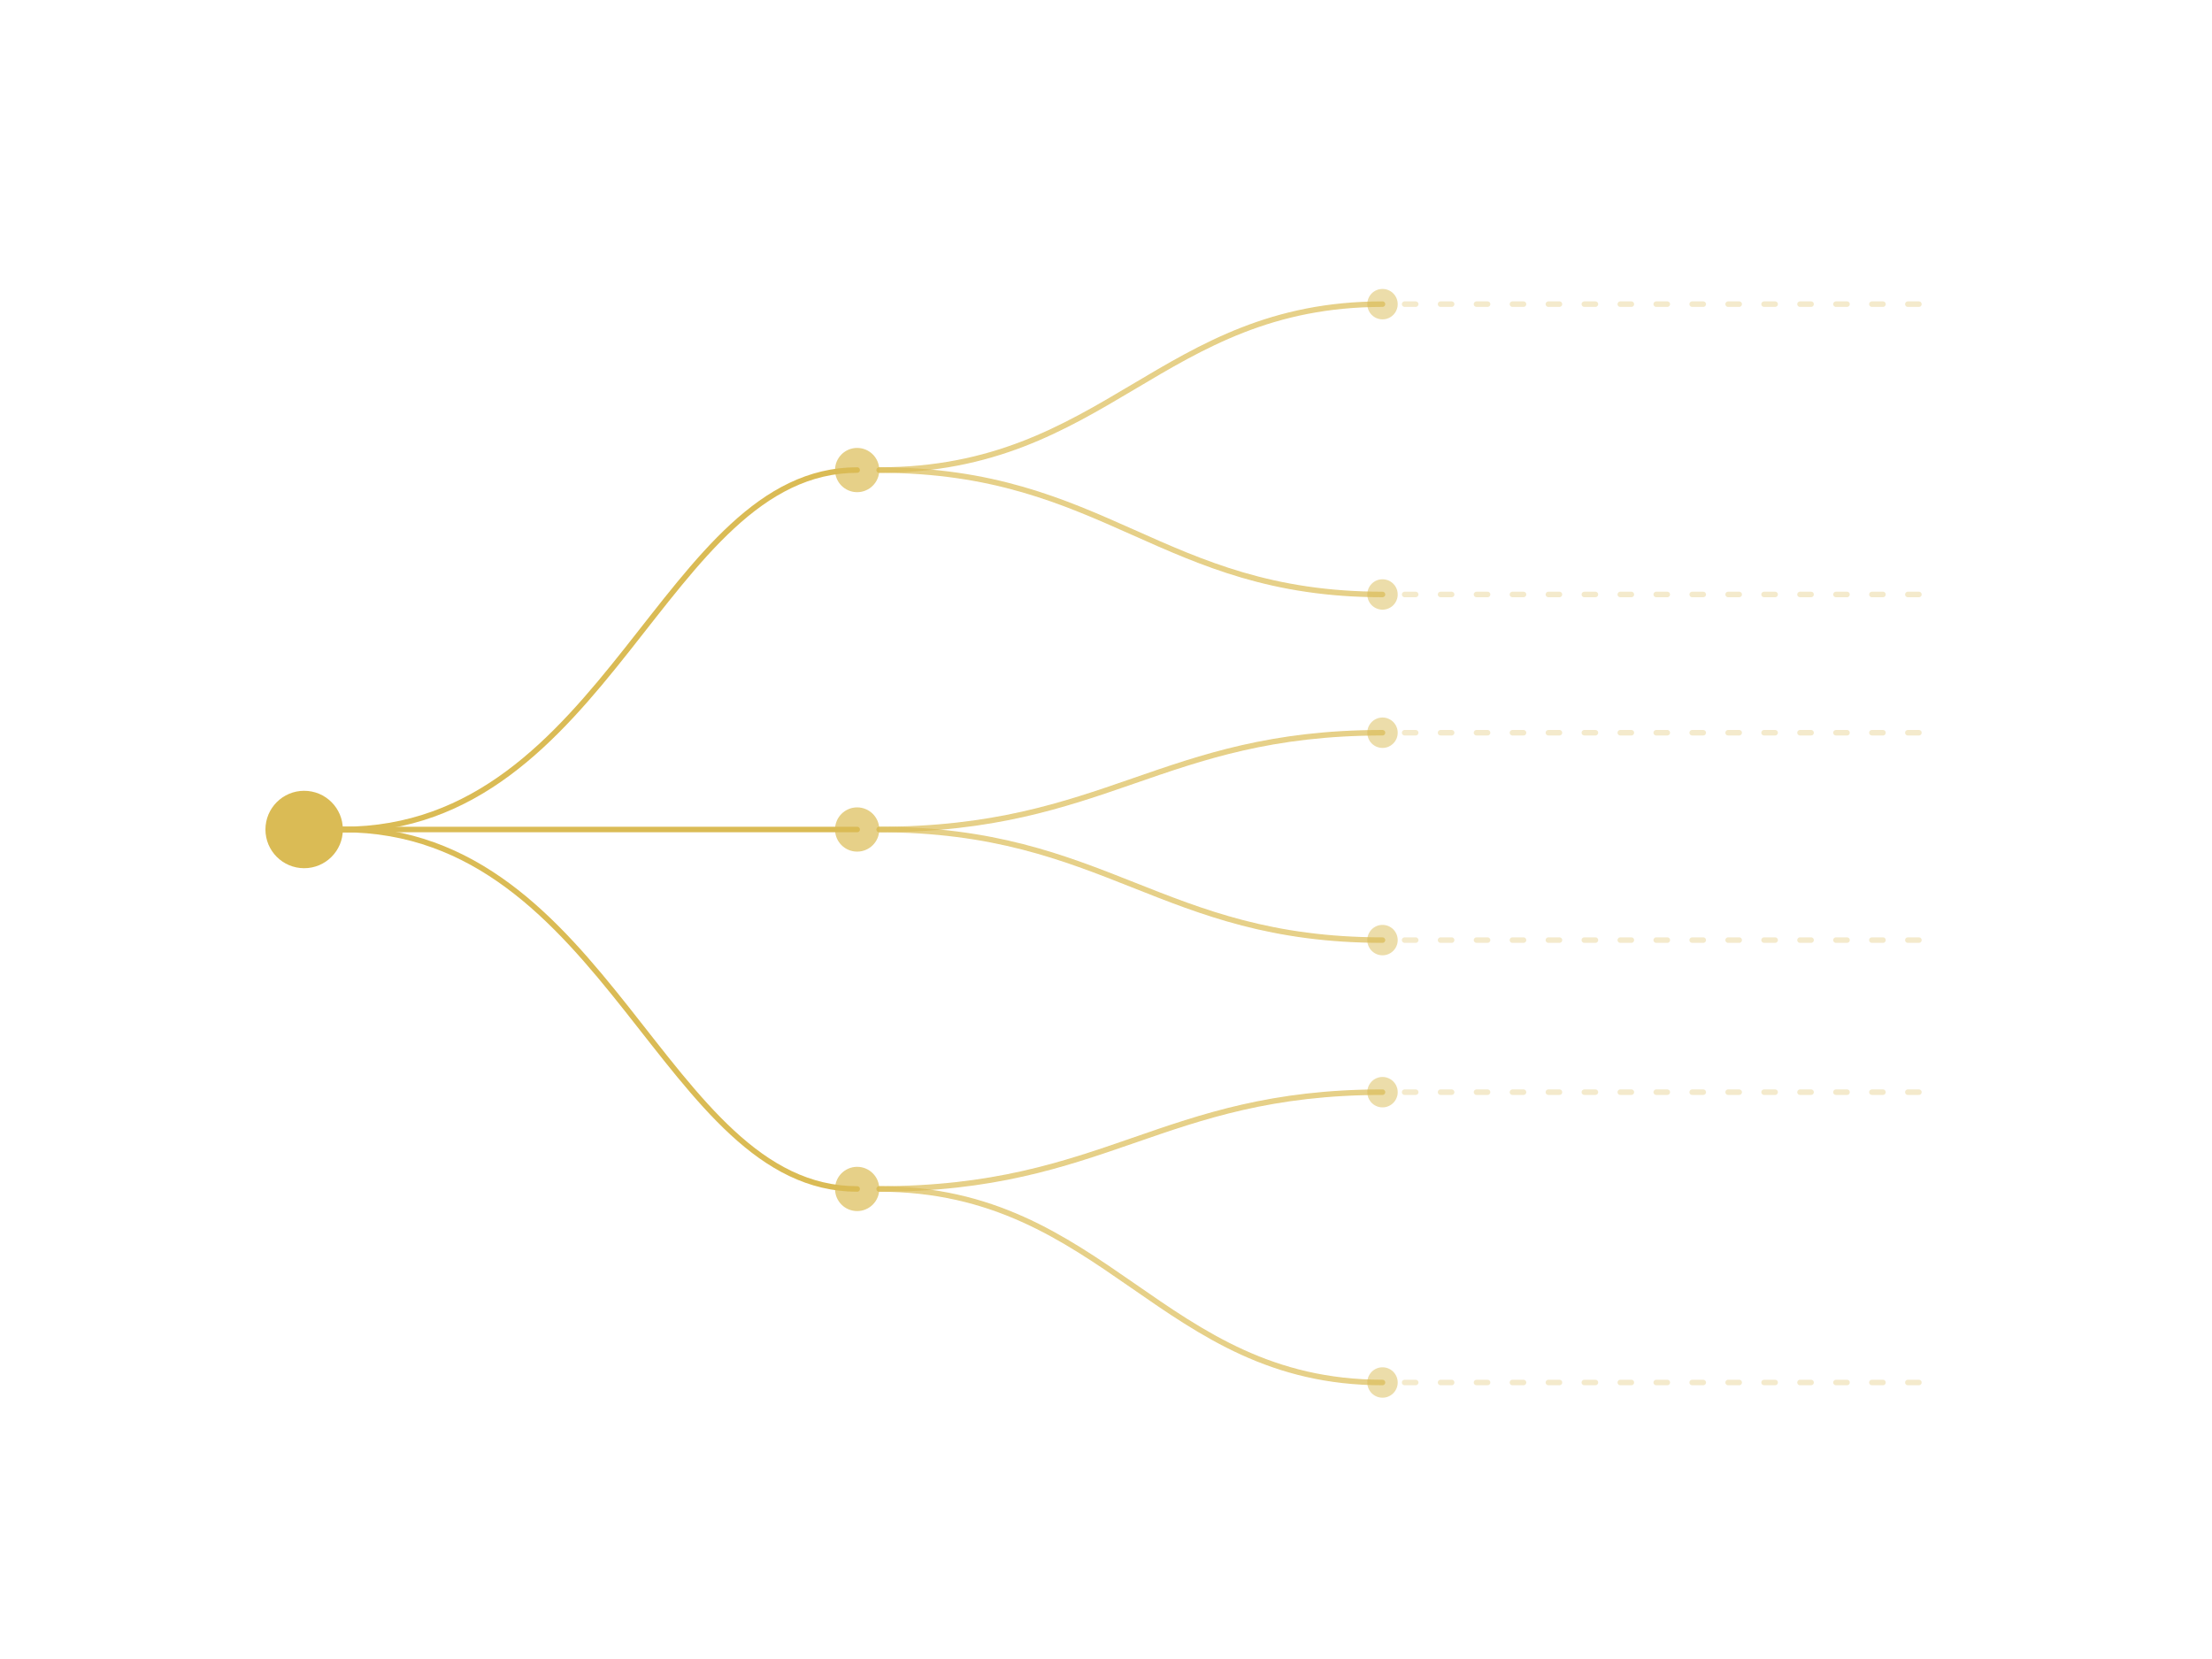
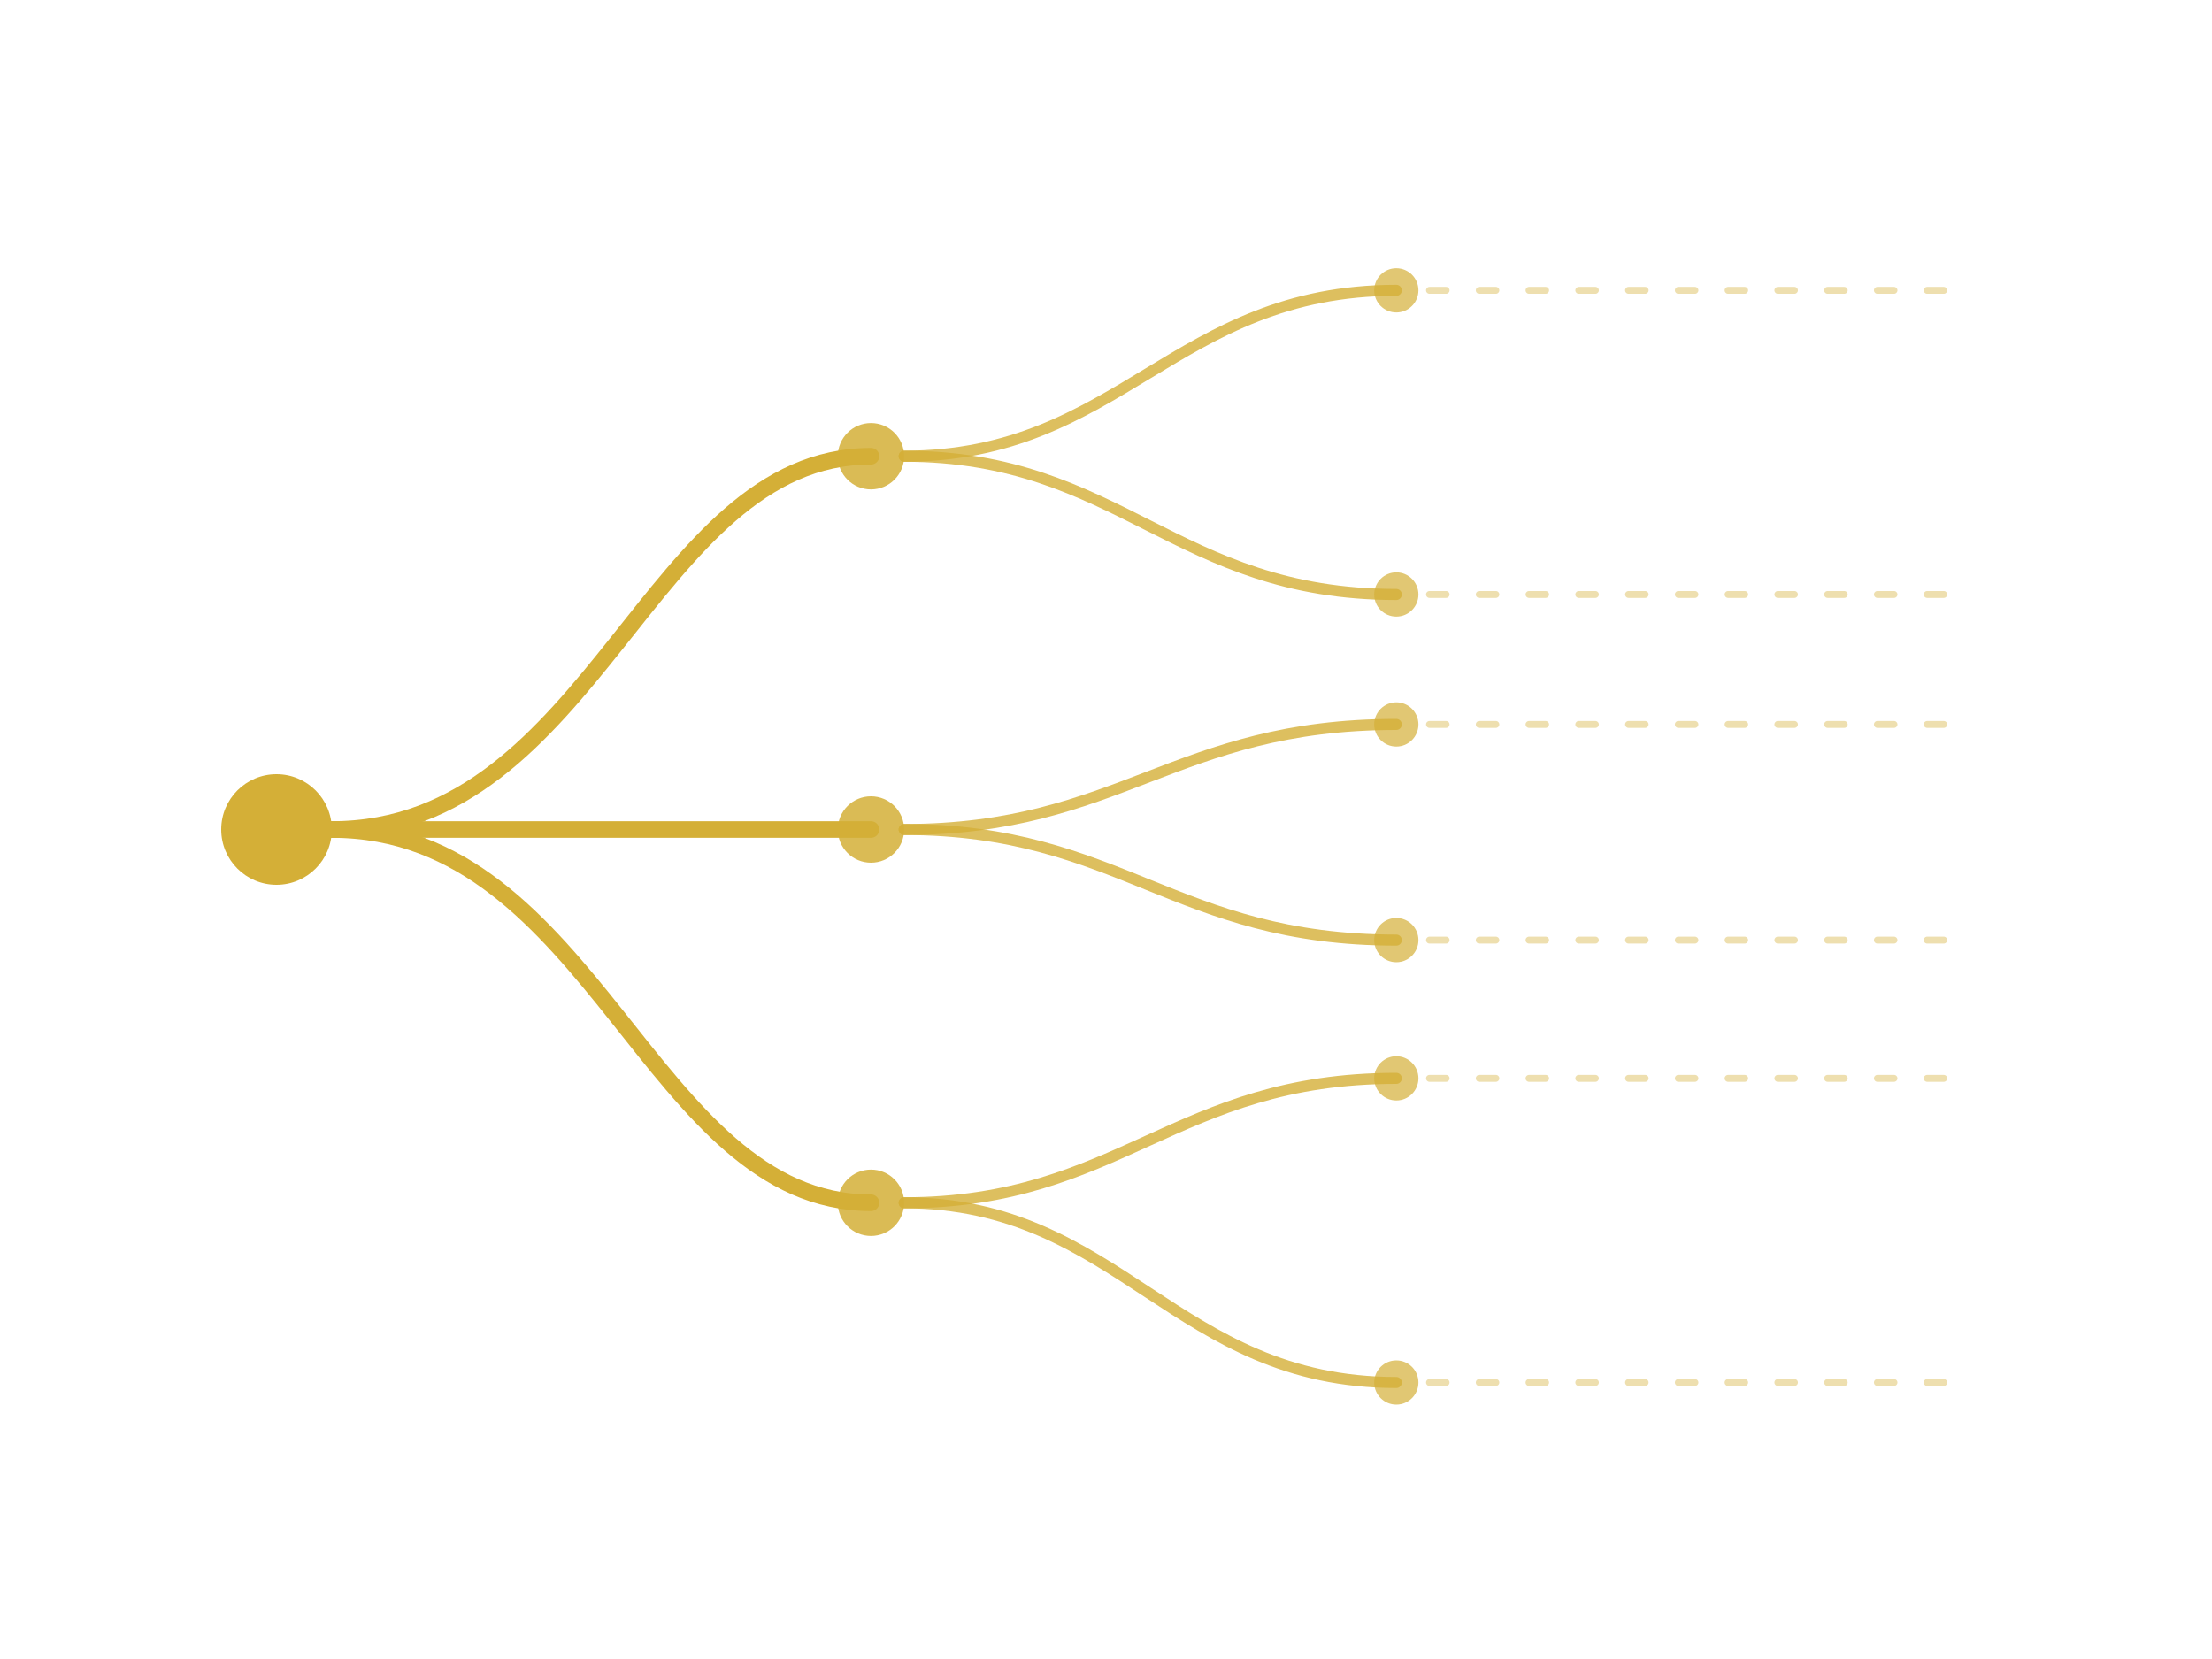
- <svg xmlns="http://www.w3.org/2000/svg" viewBox="0 0 800 600" fill="none" stroke="#d4af37" stroke-width="2" stroke-linecap="round" stroke-linejoin="round">
-   <g opacity="0.85">
-     <circle cx="110" cy="300" r="14" fill="#d4af37" stroke="none" />
-     <path d="M124 300 C 220 300, 240 170, 310 170" />
-     <circle cx="310" cy="170" r="8" fill="#d4af37" opacity="0.7" stroke="none" />
-     <path d="M124 300 C 220 300, 240 300, 310 300" />
-     <circle cx="310" cy="300" r="8" fill="#d4af37" opacity="0.7" stroke="none" />
-     <path d="M124 300 C 220 300, 240 430, 310 430" />
-     <circle cx="310" cy="430" r="8" fill="#d4af37" opacity="0.7" stroke="none" />
-     <path d="M318 170 C 400 170, 420 110, 500 110" opacity="0.7" />
-     <circle cx="500" cy="110" r="5.5" fill="#d4af37" opacity="0.5" stroke="none" />
-     <path d="M508 110 H 700" opacity="0.3" stroke-dasharray="4 9" />
-     <path d="M318 170 C 400 170, 420 215, 500 215" opacity="0.7" />
-     <circle cx="500" cy="215" r="5.5" fill="#d4af37" opacity="0.5" stroke="none" />
-     <path d="M508 215 H 700" opacity="0.3" stroke-dasharray="4 9" />
-     <path d="M318 300 C 400 300, 420 265, 500 265" opacity="0.7" />
-     <circle cx="500" cy="265" r="5.5" fill="#d4af37" opacity="0.5" stroke="none" />
-     <path d="M508 265 H 700" opacity="0.3" stroke-dasharray="4 9" />
-     <path d="M318 300 C 400 300, 420 340, 500 340" opacity="0.7" />
-     <circle cx="500" cy="340" r="5.5" fill="#d4af37" opacity="0.5" stroke="none" />
-     <path d="M508 340 H 700" opacity="0.3" stroke-dasharray="4 9" />
-     <path d="M318 430 C 400 430, 420 395, 500 395" opacity="0.7" />
-     <circle cx="500" cy="395" r="5.5" fill="#d4af37" opacity="0.5" stroke="none" />
-     <path d="M508 395 H 700" opacity="0.3" stroke-dasharray="4 9" />
-     <path d="M318 430 C 400 430, 420 500, 500 500" opacity="0.7" />
-     <circle cx="500" cy="500" r="5.5" fill="#d4af37" opacity="0.5" stroke="none" />
-     <path d="M508 500 H 700" opacity="0.3" stroke-dasharray="4 9" />
-   </g>
+ <svg xmlns="http://www.w3.org/2000/svg" viewBox="0 0 800 600" fill="none" stroke="#d4af37" stroke-linecap="round" stroke-linejoin="round">
+   <circle cx="100" cy="300" r="20" fill="#d4af37" stroke="none" />
+   <path d="M120 300 C 215 300, 235 165, 315 165" stroke-width="6" />
+   <circle cx="315" cy="165" r="12" fill="#d4af37" opacity="0.85" stroke="none" />
+   <path d="M120 300 C 215 300, 235 300, 315 300" stroke-width="6" />
+   <circle cx="315" cy="300" r="12" fill="#d4af37" opacity="0.85" stroke="none" />
+   <path d="M120 300 C 215 300, 235 435, 315 435" stroke-width="6" />
+   <circle cx="315" cy="435" r="12" fill="#d4af37" opacity="0.85" stroke="none" />
+   <path d="M327 165 C 405 165, 425 105, 505 105" stroke-width="4" opacity="0.8" />
+   <circle cx="505" cy="105" r="8" fill="#d4af37" opacity="0.7" stroke="none" />
+   <path d="M517 105 H 710" stroke-width="2.5" opacity="0.4" stroke-dasharray="6 12" />
+   <path d="M327 165 C 405 165, 425 215, 505 215" stroke-width="4" opacity="0.8" />
+   <circle cx="505" cy="215" r="8" fill="#d4af37" opacity="0.7" stroke="none" />
+   <path d="M517 215 H 710" stroke-width="2.5" opacity="0.4" stroke-dasharray="6 12" />
+   <path d="M327 300 C 405 300, 425 262, 505 262" stroke-width="4" opacity="0.8" />
+   <circle cx="505" cy="262" r="8" fill="#d4af37" opacity="0.7" stroke="none" />
+   <path d="M517 262 H 710" stroke-width="2.5" opacity="0.4" stroke-dasharray="6 12" />
+   <path d="M327 300 C 405 300, 425 340, 505 340" stroke-width="4" opacity="0.8" />
+   <circle cx="505" cy="340" r="8" fill="#d4af37" opacity="0.7" stroke="none" />
+   <path d="M517 340 H 710" stroke-width="2.5" opacity="0.4" stroke-dasharray="6 12" />
+   <path d="M327 435 C 405 435, 425 390, 505 390" stroke-width="4" opacity="0.8" />
+   <circle cx="505" cy="390" r="8" fill="#d4af37" opacity="0.7" stroke="none" />
+   <path d="M517 390 H 710" stroke-width="2.5" opacity="0.4" stroke-dasharray="6 12" />
+   <path d="M327 435 C 405 435, 425 500, 505 500" stroke-width="4" opacity="0.8" />
+   <circle cx="505" cy="500" r="8" fill="#d4af37" opacity="0.7" stroke="none" />
+   <path d="M517 500 H 710" stroke-width="2.5" opacity="0.4" stroke-dasharray="6 12" />
</svg>
